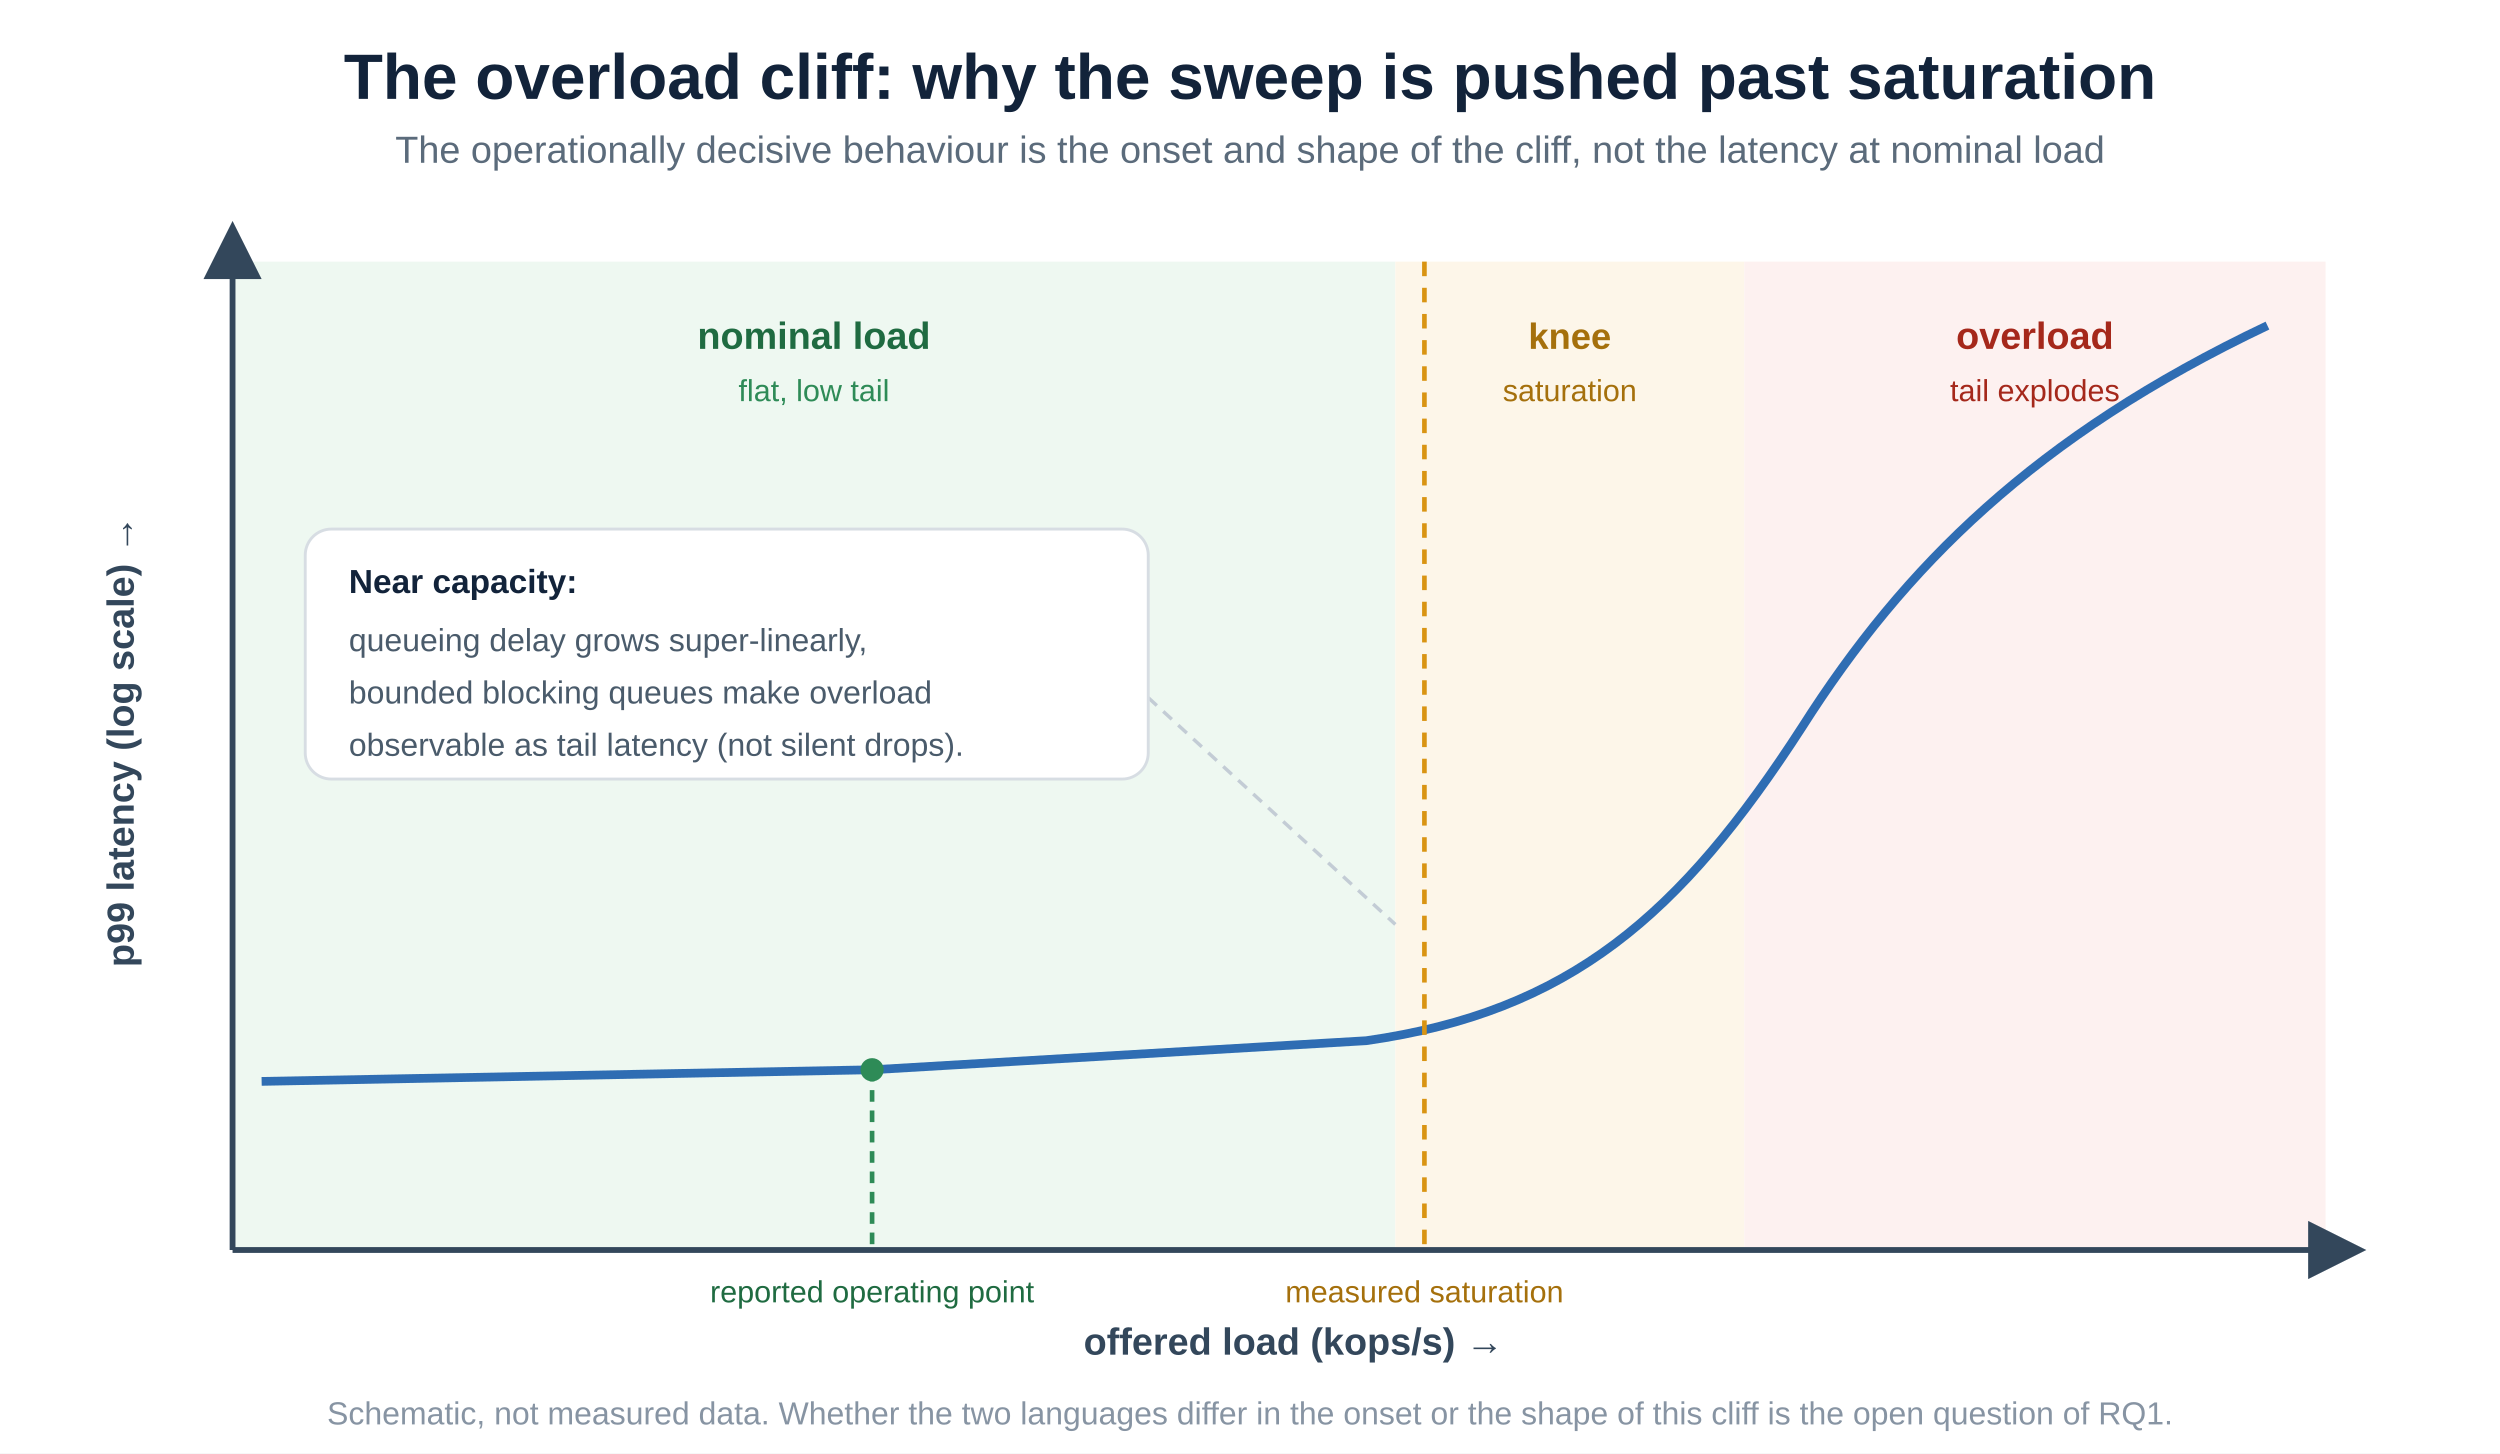
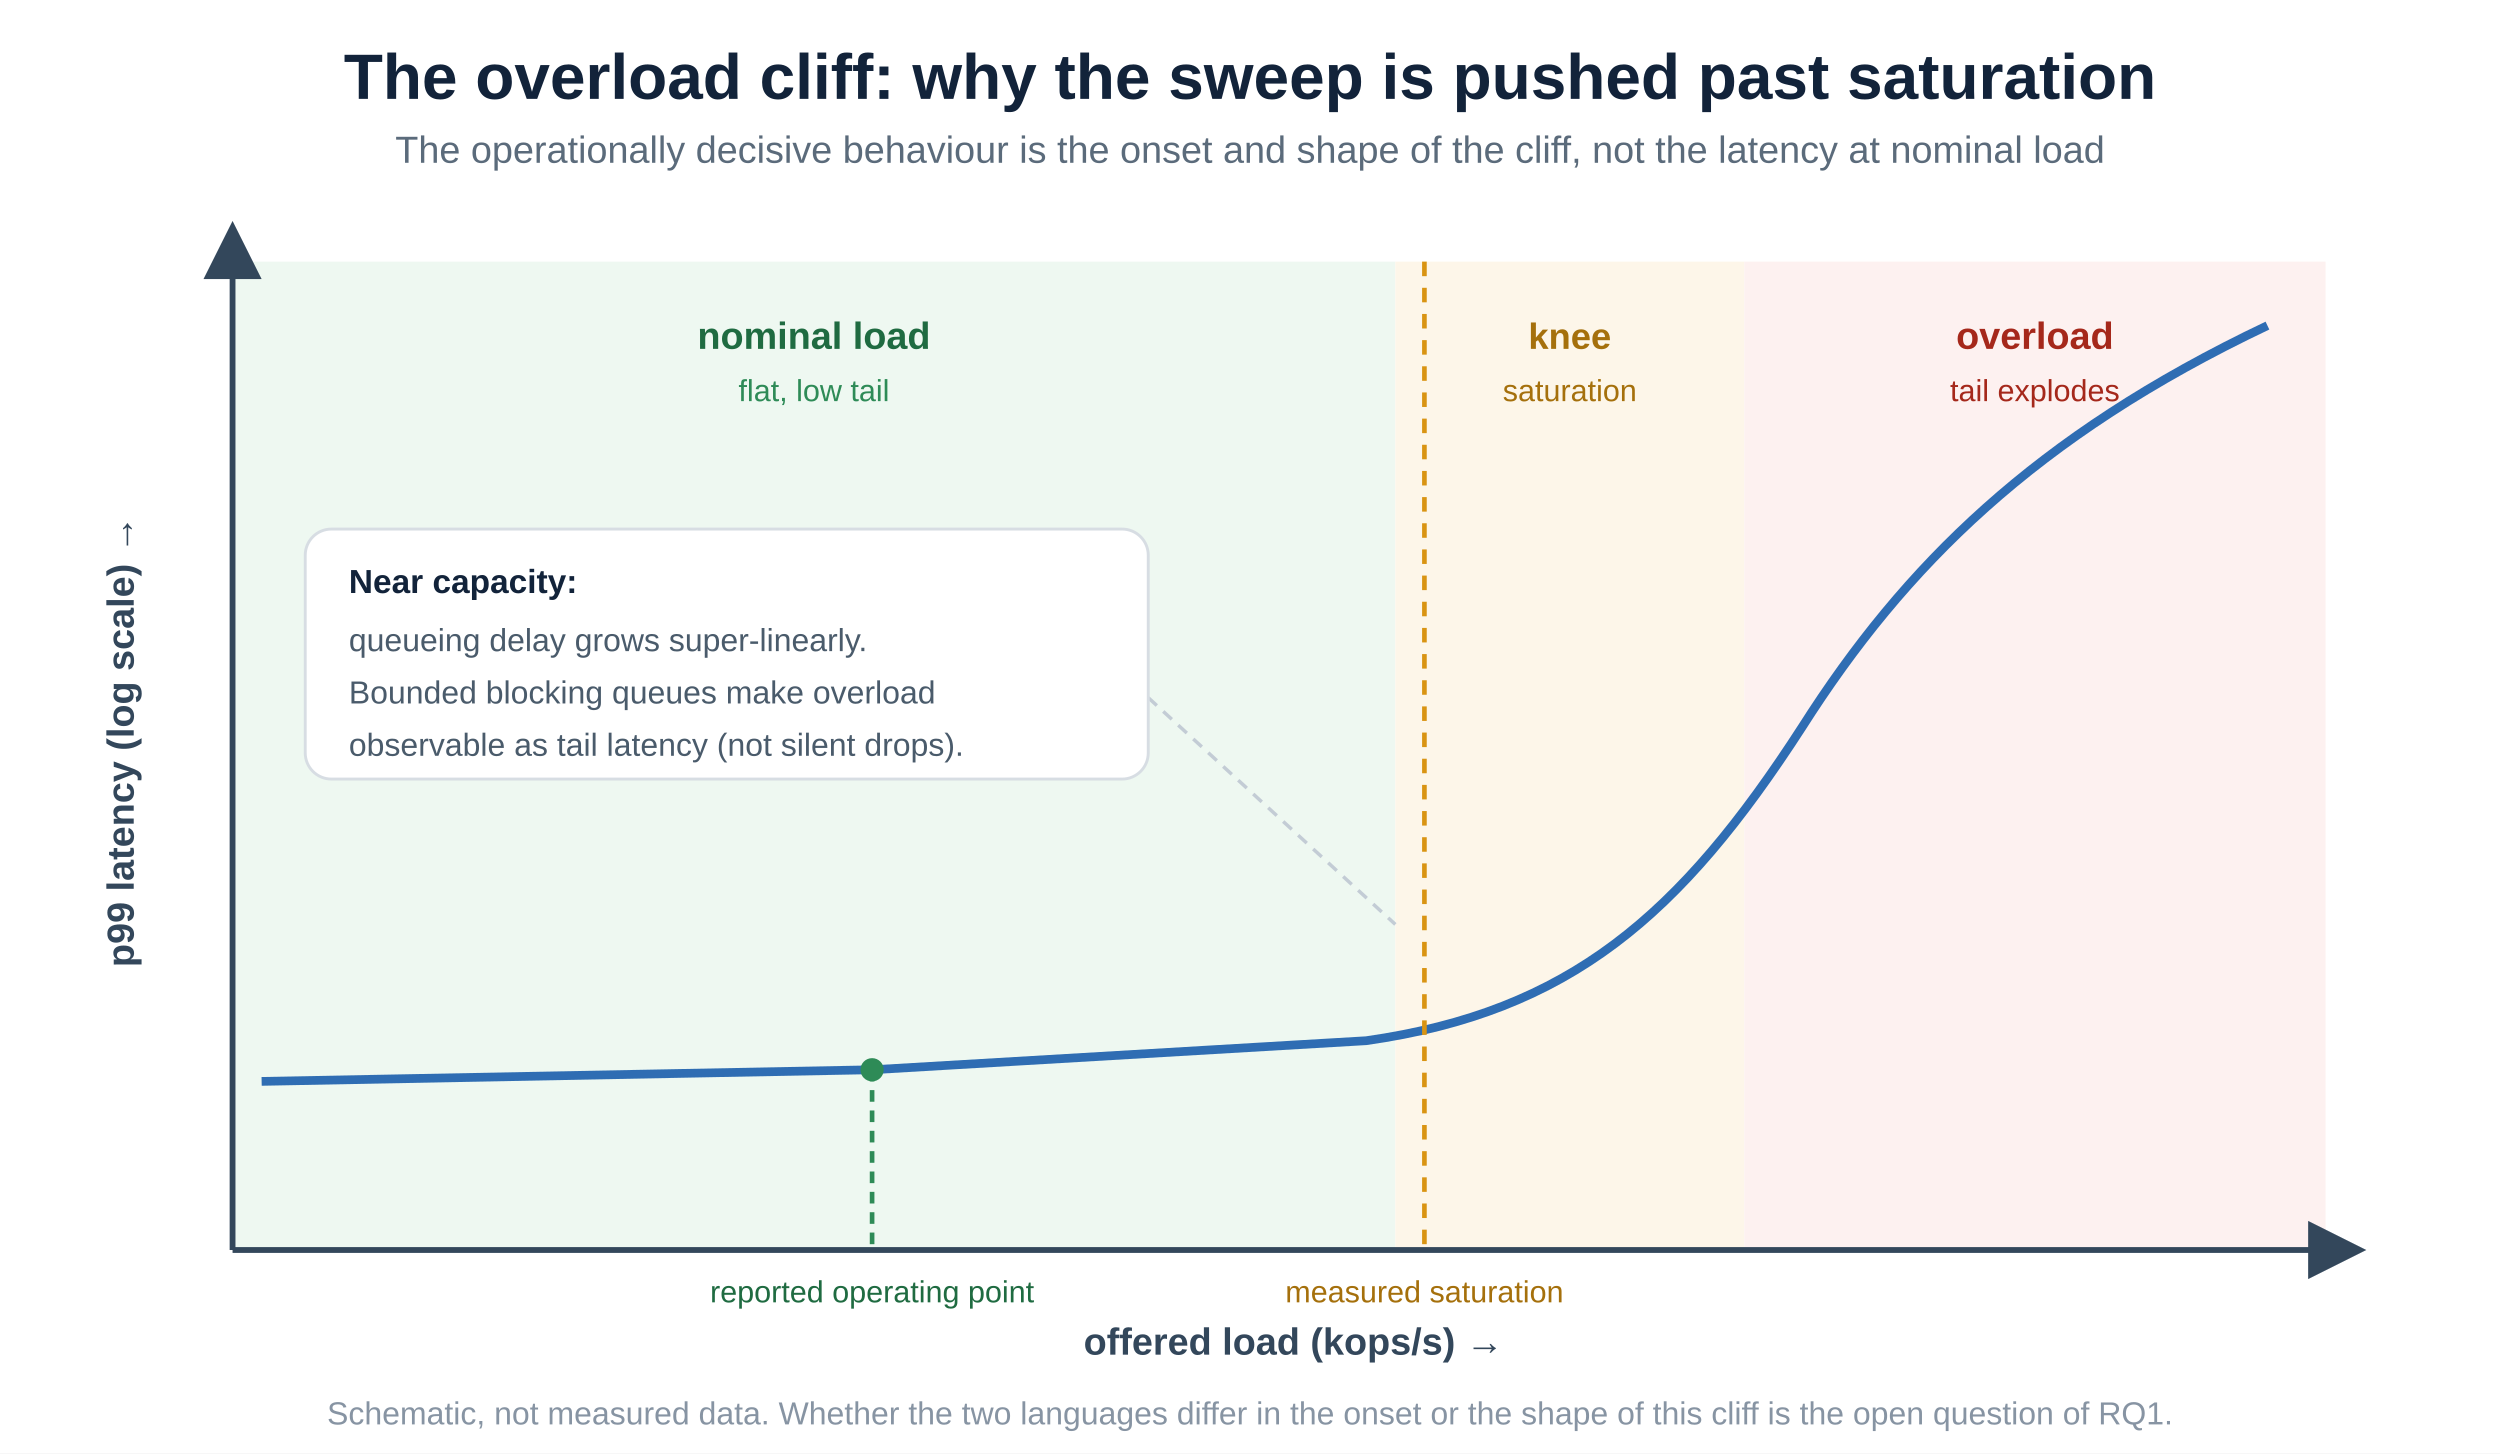
<svg xmlns="http://www.w3.org/2000/svg" viewBox="0 0 860 500" width="860" height="500" font-family="'Segoe UI','Helvetica Neue',Arial,sans-serif">
  <defs>
    <marker id="a" markerWidth="10" markerHeight="10" refX="8" refY="5" orient="auto">
      <path d="M0,0 L10,5 L0,10 z" fill="#33475b" />
    </marker>
  </defs>
  <rect x="0" y="0" width="860" height="500" fill="#ffffff" />
  <text x="430" y="34" text-anchor="middle" font-size="22" font-weight="700" fill="#12233a">The overload cliff: why the sweep is pushed past saturation</text>
  <text x="430" y="56" text-anchor="middle" font-size="13" fill="#5b6b7b">The operationally decisive behaviour is the onset and shape of the cliff, not the latency at nominal load</text>
  <rect x="80" y="90" width="400" height="340" fill="#eef8f1" />
  <rect x="480" y="90" width="120" height="340" fill="#fdf6e9" />
  <rect x="600" y="90" width="200" height="340" fill="#fdf1f0" />
  <line x1="80" y1="430" x2="810" y2="430" stroke="#33475b" stroke-width="2" marker-end="url(#a)" />
  <line x1="80" y1="430" x2="80" y2="80" stroke="#33475b" stroke-width="2" marker-end="url(#a)" />
  <text x="445" y="466" text-anchor="middle" font-size="13" font-weight="600" fill="#33475b">offered load (kops/s)  →</text>
  <text x="46" y="255" text-anchor="middle" font-size="13" font-weight="600" fill="#33475b" transform="rotate(-90 46 255)">p99 latency (log scale)  →</text>
  <path d="M90 372 L 300 368 L 470 358 C 540 348 578 315 620 250 C 655 195 700 150 780 112" fill="none" stroke="#2f6db3" stroke-width="3" />
  <text x="280" y="120" text-anchor="middle" font-size="13" font-weight="700" fill="#1f6b41">nominal load</text>
  <text x="280" y="138" text-anchor="middle" font-size="10.5" fill="#2e8b57">flat, low tail</text>
  <text x="540" y="120" text-anchor="middle" font-size="12.5" font-weight="700" fill="#a5700c">knee</text>
  <text x="540" y="138" text-anchor="middle" font-size="10.5" fill="#a5700c">saturation</text>
  <text x="700" y="120" text-anchor="middle" font-size="13" font-weight="700" fill="#a5281b">overload</text>
  <text x="700" y="138" text-anchor="middle" font-size="10.5" fill="#a5281b">tail explodes</text>
  <line x1="300" y1="368" x2="300" y2="430" stroke="#2e8b57" stroke-width="1.6" stroke-dasharray="4 3" />
  <circle cx="300" cy="368" r="4" fill="#2e8b57" />
  <text x="300" y="448" text-anchor="middle" font-size="10.5" fill="#1f6b41">reported operating point</text>
  <line x1="490" y1="90" x2="490" y2="430" stroke="#d99413" stroke-width="1.6" stroke-dasharray="5 4" />
  <text x="490" y="448" text-anchor="middle" font-size="10.5" fill="#a5700c">measured saturation</text>
  <path d="M395 240 L 480 318" fill="none" stroke="#c3ccd5" stroke-width="1.2" stroke-dasharray="4 3" />
  <rect x="105" y="182" width="290" height="86" rx="9" fill="#ffffff" stroke="#d7dde3" />
  <text x="120" y="204" font-size="11.5" font-weight="700" fill="#12233a">Near capacity:</text>
-   <text x="120" y="224" font-size="11" fill="#4a5b6b">queueing delay grows super-linearly,</text>
-   <text x="120" y="242" font-size="11" fill="#4a5b6b">bounded blocking queues make overload</text>
+   <text x="120" y="224" font-size="11" fill="#4a5b6b">queueing delay grows super-linearly.</text>
+   <text x="120" y="242" font-size="11" fill="#4a5b6b">Bounded blocking queues make overload</text>
  <text x="120" y="260" font-size="11" fill="#4a5b6b">observable as tail latency (not silent drops).</text>
  <text x="430" y="490" text-anchor="middle" font-size="11" fill="#8794a3">Schematic, not measured data. Whether the two languages differ in the onset or the shape of this cliff is the open question of RQ1.</text>
</svg>
